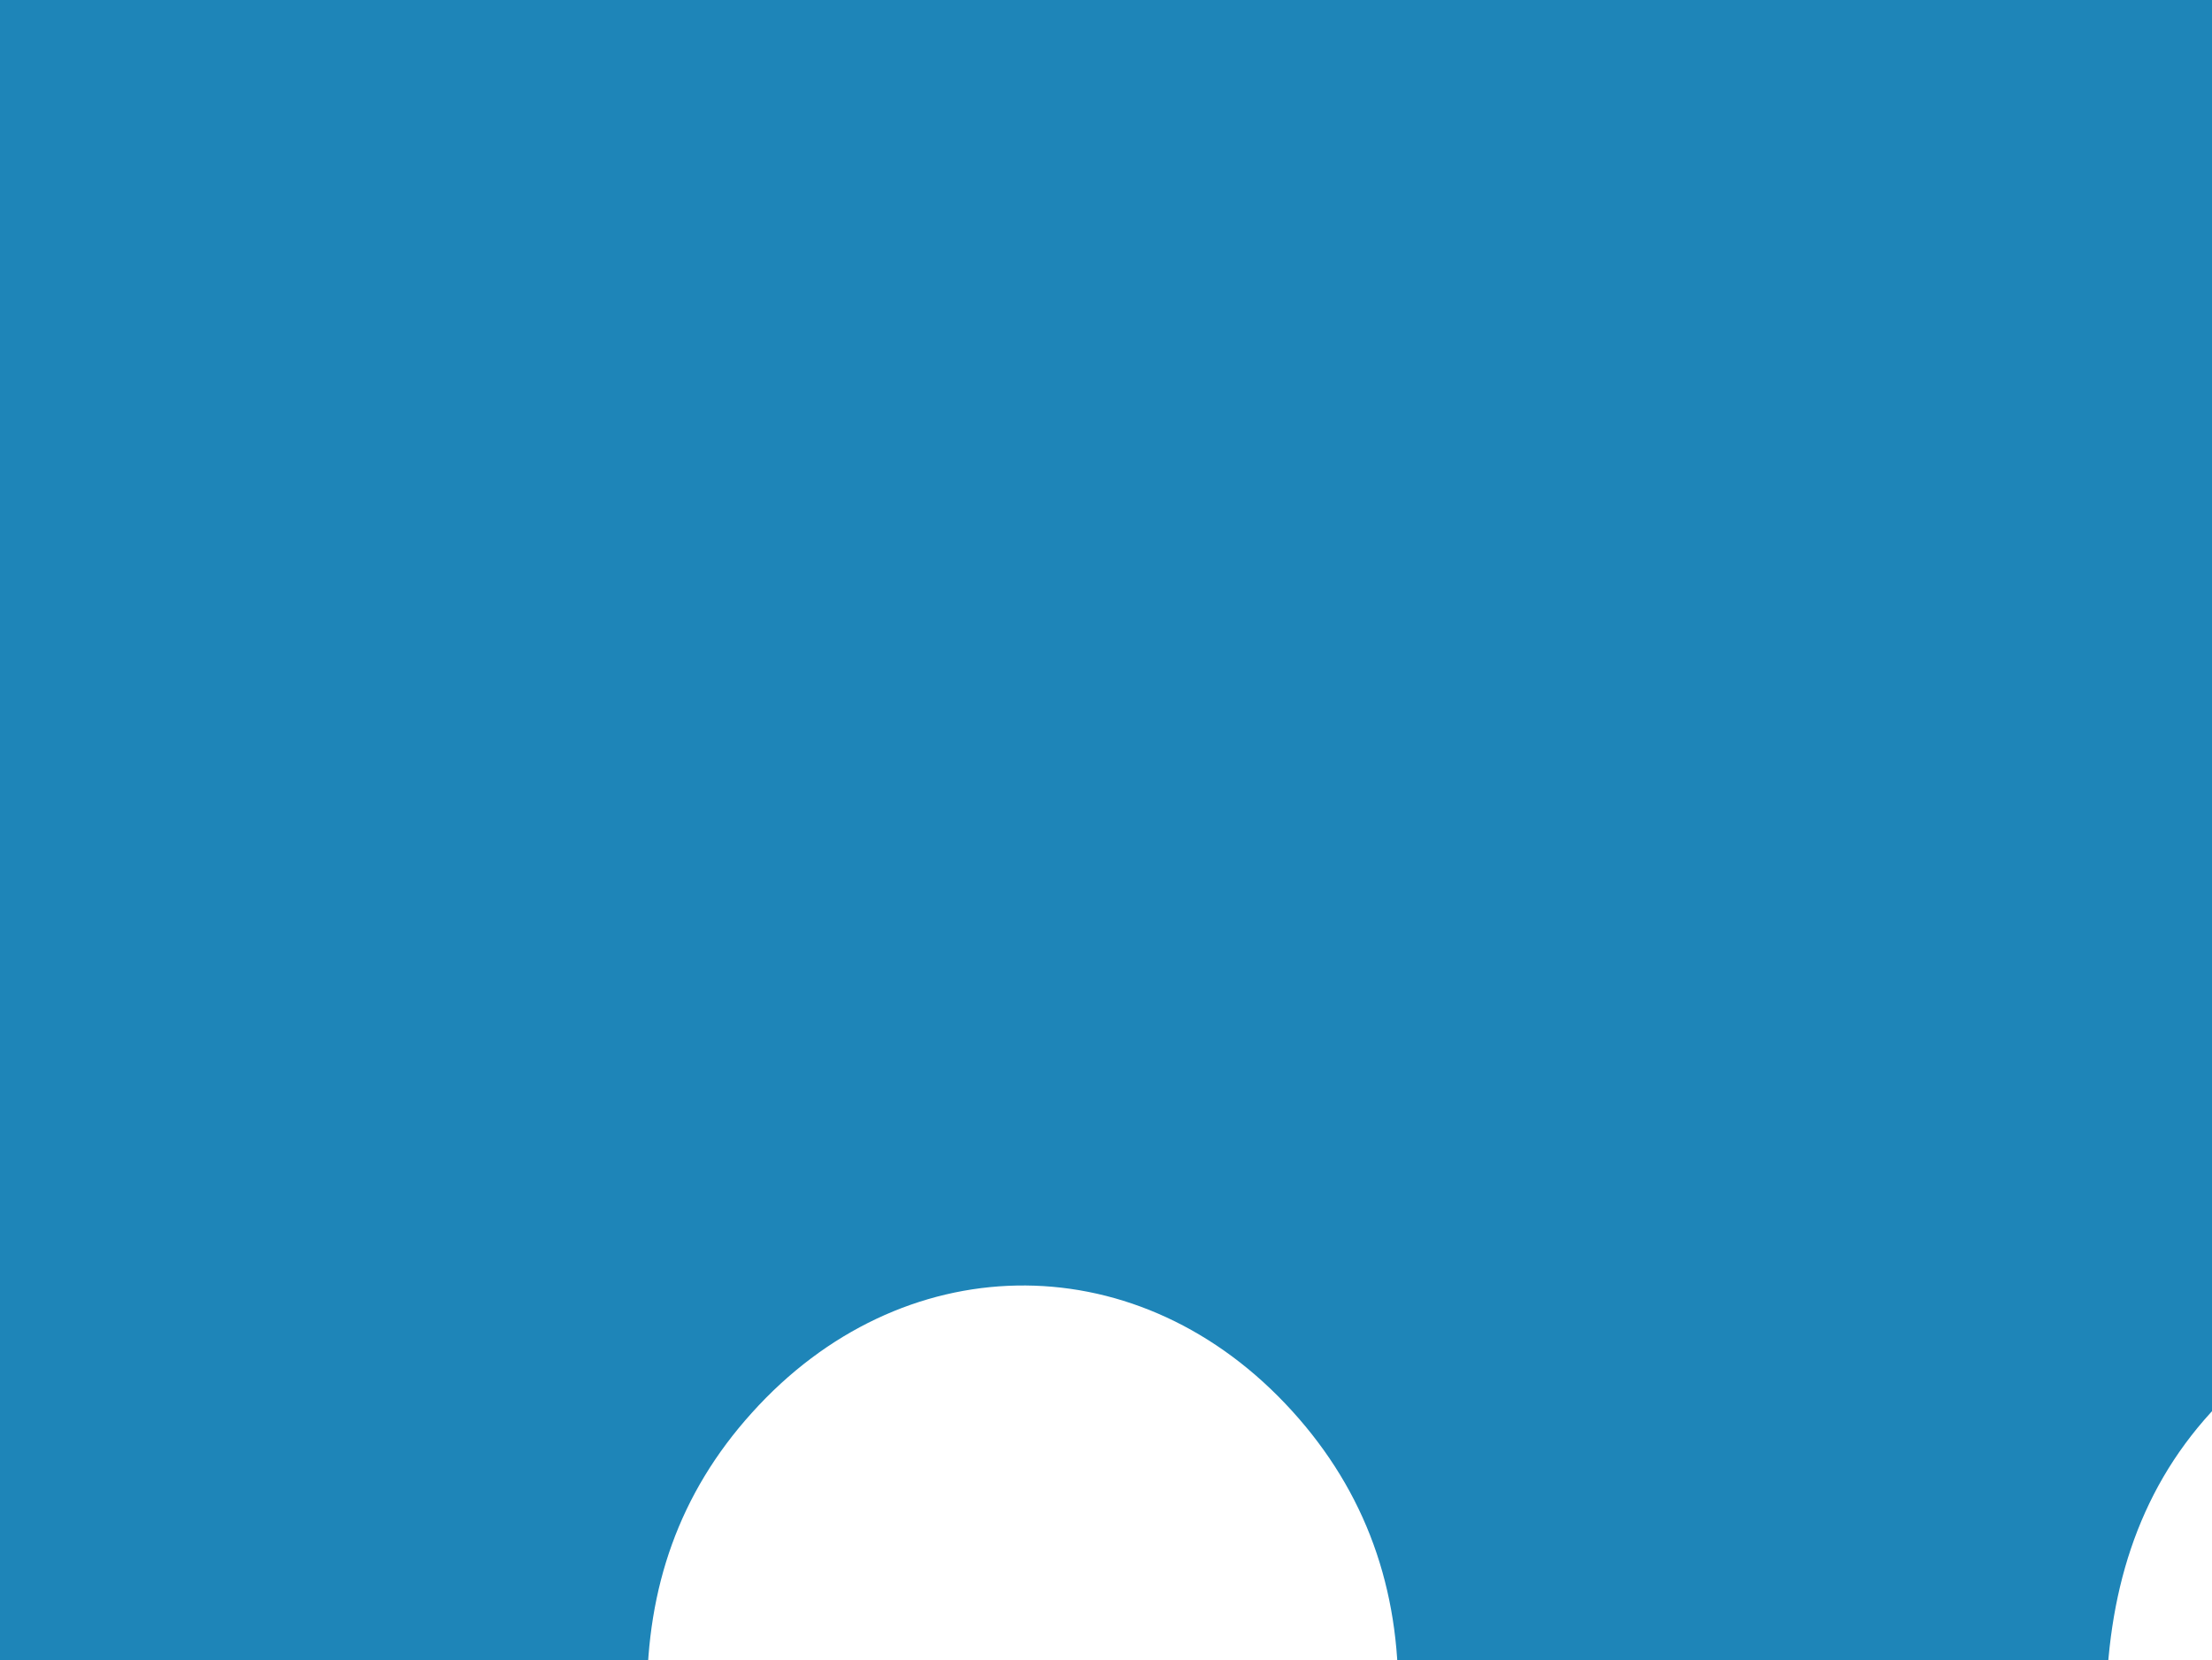
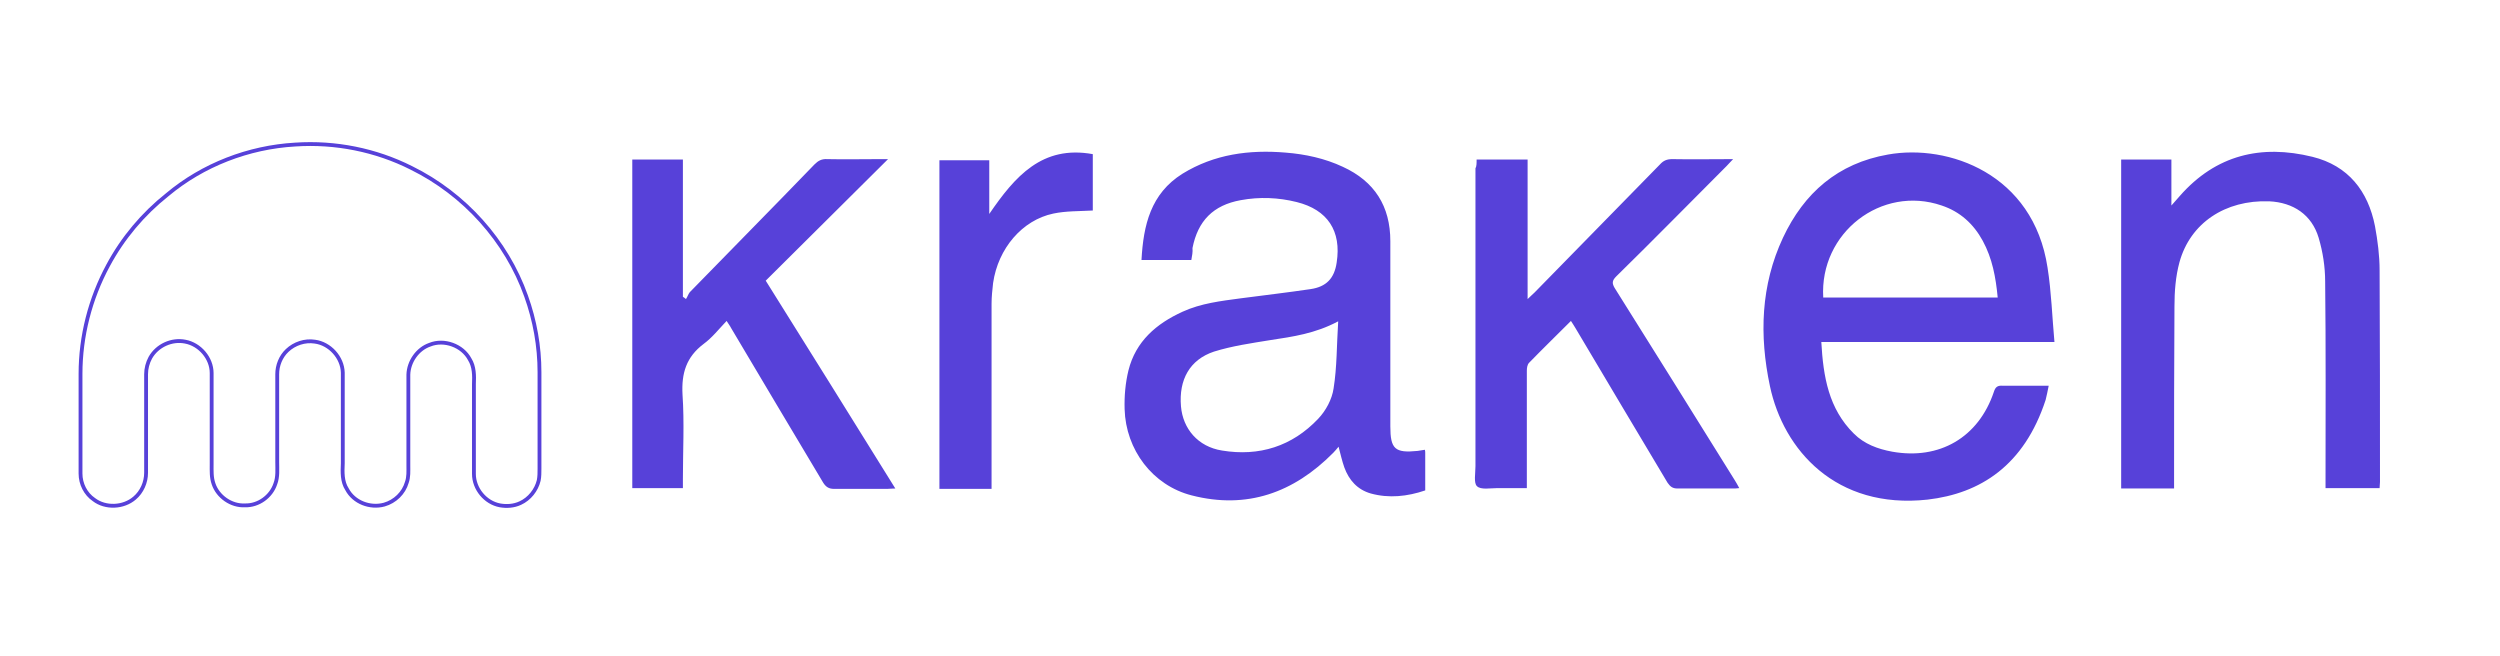
- <svg xmlns="http://www.w3.org/2000/svg" version="1.1" id="Layer_1" x="0px" y="0px" viewBox="0 0 396.6 297.5" style="enable-background:new 0 0 396.6 297.5;" xml:space="preserve">
-   <style type="text/css">
- 	.st0{fill:#1E85B8;}
+ <svg xmlns="http://www.w3.org/2000/svg" version="1.1" id="layer" x="0px" y="0px" viewBox="0 0 652 171" xml:space="preserve" width="652" height="171">
+   <defs id="defs10">
+     <meshgradient id="meshgradient1265" gradientUnits="userSpaceOnUse" x="21" y="273.568" gradientTransform="translate(0,-236)">
+       <meshrow id="meshrow1267">
+         <meshpatch id="meshpatch1269">
+           <stop path="c 39.9,0  79.8,0  119.7,0" style="stop-color:#ffffff;stop-opacity:1" id="stop1271" />
+           <stop path="c 0,31.462  0,62.925  0,94.387" style="stop-color:#5741d9;stop-opacity:1" id="stop1273" />
+           <stop path="c -39.9,0  -79.8,0  -119.7,0" style="stop-color:#ffffff;stop-opacity:1" id="stop1275" />
+           <stop path="c 0,-31.462  0,-62.925  0,-94.387" style="stop-color:#5741d9;stop-opacity:1" id="stop1277" />
+         </meshpatch>
+       </meshrow>
+     </meshgradient>
+   </defs>
+   <style type="text/css" id="style2">
+ 	.st0{fill:#5741D9;}
</style>
-   <path class="st0" d="M-275.4,379.6c0-17.5,0.3-35-0.1-52.5c-0.8-33.9,1.6-67.4,7.3-100.9c9.7-55.9,27.3-108.7,56.1-157.5  c48.3-82,116.4-142.2,202.2-182.7c38.1-18,78-30.7,119.7-37c21.7-3.3,43.5-6,65.6-5.8c93.9,0.7,181.4,23.9,260.3,75.7  c77.4,50.8,135.5,118,170.4,204.3c16.4,40.6,26.5,83,31.8,126.4c5.9,47.9,6.2,96,5.3,144.2c-0.5,26-0.4,52-0.8,78  c-0.2,11.3-0.6,22.6-3.6,33.7c-11.7,43-60.9,62.7-97,38.8c-16.1-10.6-24.1-26.2-27-44.8c-2-12.5-3-25.1-3-37.8c0-52.3,0-104.7,0-157  c0-20.5-6.4-38.7-20.4-53.8c-24.5-26.3-62.1-27.3-89.6-3c-15.4,13.7-22.4,31.1-23.9,51.1c-0.6,7.5-0.8,15-0.8,22.5  c-0.1,57.7,0.1,115.3-0.3,173c-0.3,32.7-25.2,57.7-58.5,60c-32,2.2-60.1-19.7-65.6-51.3c-1.5-8.7-2-17.5-2-26.4c0-58,0.1-116,0-174  c-0.1-19.6-6.6-36.8-20.3-51.2c-27.5-28.9-68.9-28-95.6,1.7c-13.1,14.5-18.8,31.4-18.8,50.7c0,57.3-0.1,114.7,0,172  c0,14.8-1.8,29.3-7.9,42.9c-10.6,23.6-32.8,37.4-58.6,36.5c-24.5-0.8-45.2-16.2-54.6-40.8c-3.7-9.7-5.3-19.9-5.3-30.3  c0.1-55.5,0.1-111-0.1-166.5c0-12.3-0.5-24.7-4.2-36.6c-8.4-27.3-26.6-44.7-54.7-49.3c-28.6-4.7-49.8,8.8-65.7,31.8  c-7.6,11-10.1,23.4-10.1,36.5c0,52.7,0.1,105.3,0.1,158c0,15.5,0.3,31-3.2,46.3c-5.8,25.4-30.2,53.1-67.1,50.4  c-25.4-1.9-49.8-22.9-56.9-49.8c-2.5-9.6-3.3-19.4-3.3-29.2C-275.3,443.6-275.3,411.6-275.4,379.6  C-275.3,379.6-275.4,379.6-275.4,379.6z" />
+   <path id="_x23_0da8ffff_1_" class="st0" d="m 77,37.7 c 10.4,-0.7 21,1.4 30.3,6.1 13.8,6.8 24.8,19 29.9,33.4 2.3,6.4 3.5,13.1 3.5,19.9 v 25.1 c 0,1 0,2.1 -0.2,3.1 -0.6,2.5 -2.4,4.8 -4.8,5.9 -1.7,0.8 -3.6,0.9 -5.3,0.6 -3.8,-0.7 -6.8,-4.3 -6.8,-8.2 0,-7.8 0,-15.6 0,-23.4 0.1,-2.2 0.1,-4.6 -1.1,-6.5 -1.9,-3.6 -6.7,-5.3 -10.4,-3.8 -3.2,1.1 -5.5,4.4 -5.6,7.8 0,7.9 0,15.8 0,23.7 0,1.5 0.1,3 -0.4,4.4 -0.8,2.8 -3.1,5 -5.9,5.8 -3.7,1 -7.9,-0.6 -9.7,-4 -1.3,-2 -1.2,-4.5 -1.1,-6.8 0,-7.9 0,-15.7 0,-23.6 -0.1,-4 -3.4,-7.6 -7.3,-8.1 -2.6,-0.4 -5.3,0.5 -7.2,2.3 -1.7,1.6 -2.6,3.9 -2.6,6.2 v 22.9 c 0,1.9 0.2,3.9 -0.5,5.7 -1.1,3.3 -4.4,5.7 -7.9,5.6 -3.6,0.2 -7.1,-2.3 -8.2,-5.6 -0.6,-1.7 -0.5,-3.4 -0.5,-5.2 0,-7.9 0,-15.8 0,-23.7 0,-3.9 -3.1,-7.5 -6.9,-8.2 -3.5,-0.7 -7.3,1 -9.1,4.2 -0.7,1.3 -1.1,2.8 -1.1,4.3 v 25.7 c 0,2.5 -1.1,5 -3,6.6 -2.9,2.5 -7.6,2.7 -10.6,0.4 -2.2,-1.5 -3.5,-4.1 -3.5,-6.8 v -26 C 21,87.7 23.5,77.9 28.2,69.2 32,62.1 37.3,55.8 43.6,50.8 52.9,43 64.8,38.4 77,37.7 Z" style="fill:url(#meshgradient1265);fill-opacity:1;stroke:#5741d9;stroke-opacity:1" />
+   <path class="st0" d="m 310.7,67.8 h -13 c 0.5,-9.1 2.4,-17.3 10.7,-22.5 8.3,-5.1 17.4,-6.3 26.9,-5.5 5.1,0.4 10.2,1.5 14.9,3.7 8.3,3.8 12.4,10.3 12.4,19.4 0,16.1 0,32.2 0,48.3 0,5.9 1.2,7 7.1,6.4 0.6,-0.1 1.3,-0.2 1.9,-0.3 0.1,0.3 0.1,0.6 0.1,0.8 v 9.8 c -4.7,1.6 -9.5,2.1 -14.2,0.8 -3.5,-1 -5.7,-3.5 -6.9,-6.8 -0.6,-1.7 -1,-3.5 -1.5,-5.4 -0.5,0.6 -0.9,1.1 -1.4,1.6 -10.3,10.4 -22.5,14.8 -36.9,11.1 -10.2,-2.6 -17.2,-11.9 -17.5,-22.5 -0.1,-3.4 0.2,-6.8 1,-10.1 1.9,-7.6 7.3,-12.2 14.1,-15.3 4.8,-2.2 10,-2.8 15.2,-3.5 6.1,-0.8 12.1,-1.5 18.2,-2.4 4.1,-0.6 6.2,-2.8 6.8,-6.9 1.3,-8.3 -2.4,-13.8 -10.4,-15.8 -4.8,-1.2 -9.7,-1.4 -14.6,-0.5 -7.2,1.3 -11.2,5.4 -12.6,12.5 0.1,1 -0.1,2 -0.3,3.1 z m 38.3,16 c -6,3.2 -11.8,4 -17.7,4.9 -4.9,0.8 -9.9,1.5 -14.7,3 -6.3,2.1 -9.2,7.3 -8.6,14.3 0.5,5.8 4.4,10.5 10.7,11.5 9.7,1.6 18.3,-1.1 25.1,-8.3 2,-2.1 3.6,-5.1 4,-7.9 0.9,-5.6 0.8,-11.3 1.2,-17.5 z m 185.3,16.8 c -0.3,1.4 -0.5,2.6 -0.8,3.7 -5.6,17.1 -17,24.4 -30.8,26 -23.9,2.6 -37.6,-13 -41.1,-29.6 -2.8,-13.2 -2.4,-26.3 3.4,-38.7 5.5,-11.7 14.3,-19.4 27.4,-21.7 15.7,-2.8 37.9,5 41.6,29.5 1,6.3 1.2,12.8 1.8,19.4 H 475 c 0.5,9 1.9,17.4 8.5,23.9 2.7,2.7 6.2,4 10,4.7 12.3,2.2 22.5,-3.7 26.5,-15.6 0.4,-1.3 1,-1.7 2.3,-1.6 3.9,0 7.8,0 12,0 z m -58.8,-23 H 521 c -0.5,-5.3 -1.4,-10.2 -3.9,-14.8 -2.4,-4.4 -5.9,-7.6 -10.7,-9.2 -15.7,-5.4 -31.9,7.1 -30.9,24 z M 567,127.4 H 553.2 V 41.6 h 13.1 v 12 c 1,-1.1 1.6,-1.8 2.2,-2.5 9.4,-10.7 21.2,-13.5 34.6,-10.2 9.3,2.3 14.5,8.9 16.3,18.1 0.7,3.8 1.2,7.7 1.2,11.5 0.1,18.4 0.1,36.8 0.1,55.2 0,0.5 -0.1,1 -0.1,1.6 H 606.5 V 125 c 0,-17.2 0.1,-34.4 -0.1,-51.6 0,-3.8 -0.6,-7.7 -1.7,-11.4 -1.8,-6 -6.6,-9.2 -12.9,-9.5 -11.5,-0.4 -20.6,5.7 -23.4,15.9 -1,3.7 -1.3,7.6 -1.3,11.5 C 567,95 567,110 567,124.9 Z M 385.1,41.6 h 13.3 V 78 c 0.8,-0.8 1.3,-1.2 1.8,-1.7 10.9,-11.1 21.8,-22.3 32.7,-33.4 0.9,-1 1.8,-1.4 3.2,-1.4 5.1,0.1 10.3,0 15.9,0 -0.8,0.8 -1.2,1.3 -1.7,1.8 -9.6,9.6 -19.1,19.3 -28.8,28.8 -1.1,1.1 -1.1,1.8 -0.4,3 10.5,16.7 20.9,33.4 31.3,50.1 0.4,0.6 0.7,1.2 1.2,2.1 -0.7,0.1 -1.2,0.1 -1.8,0.1 -4.8,0 -9.5,0 -14.3,0 -1.3,0 -1.9,-0.5 -2.6,-1.5 -8,-13.4 -16,-26.8 -24,-40.3 -0.4,-0.6 -0.7,-1.2 -1.2,-1.9 -3.7,3.7 -7.3,7.2 -10.9,10.9 -0.5,0.5 -0.6,1.4 -0.6,2.1 0,9.4 0,18.8 0,28.2 v 2.4 c -2.6,0 -5.2,0 -7.7,0 -1.8,0 -4.3,0.5 -5.3,-0.5 -0.9,-0.8 -0.4,-3.4 -0.4,-5.2 V 43.9 c 0.3,-0.5 0.3,-1.3 0.3,-2.3 z M 231.6,41.5 c -10.8,10.7 -21.3,21.2 -31.9,31.7 11.4,18.2 22.5,36 33.8,54.2 -0.9,0 -1.5,0.1 -2.1,0.1 -4.6,0 -9.3,0 -13.9,0 -1.3,0 -2.1,-0.5 -2.8,-1.6 -8,-13.4 -16,-26.8 -24,-40.3 -0.3,-0.6 -0.7,-1.1 -1.2,-1.9 -2,2.1 -3.8,4.4 -6,6 -4.5,3.4 -5.8,7.6 -5.5,13.2 0.5,7.3 0.1,14.7 0.1,22 v 2.4 H 164.9 V 41.6 h 13.2 v 35.8 c 0.3,0.2 0.6,0.4 0.8,0.6 0.4,-0.6 0.6,-1.3 1,-1.8 10.8,-11.1 21.7,-22.1 32.5,-33.3 1,-1 1.9,-1.5 3.4,-1.4 4.5,0.1 9,0 13.5,0 0.7,0 1.3,0 2.3,0 z M 258,55.8 c 6.7,-9.8 13.8,-18 27,-15.6 v 14.7 c -3.5,0.2 -7,0.1 -10.3,0.8 -8.1,1.7 -14.4,9.1 -15.7,18.1 -0.2,1.8 -0.4,3.6 -0.4,5.4 0,15.3 0,30.6 0,45.9 v 2.4 H 245 V 41.8 h 13 c 0,4.5 0,9 0,14 z" id="path5" />
</svg>
